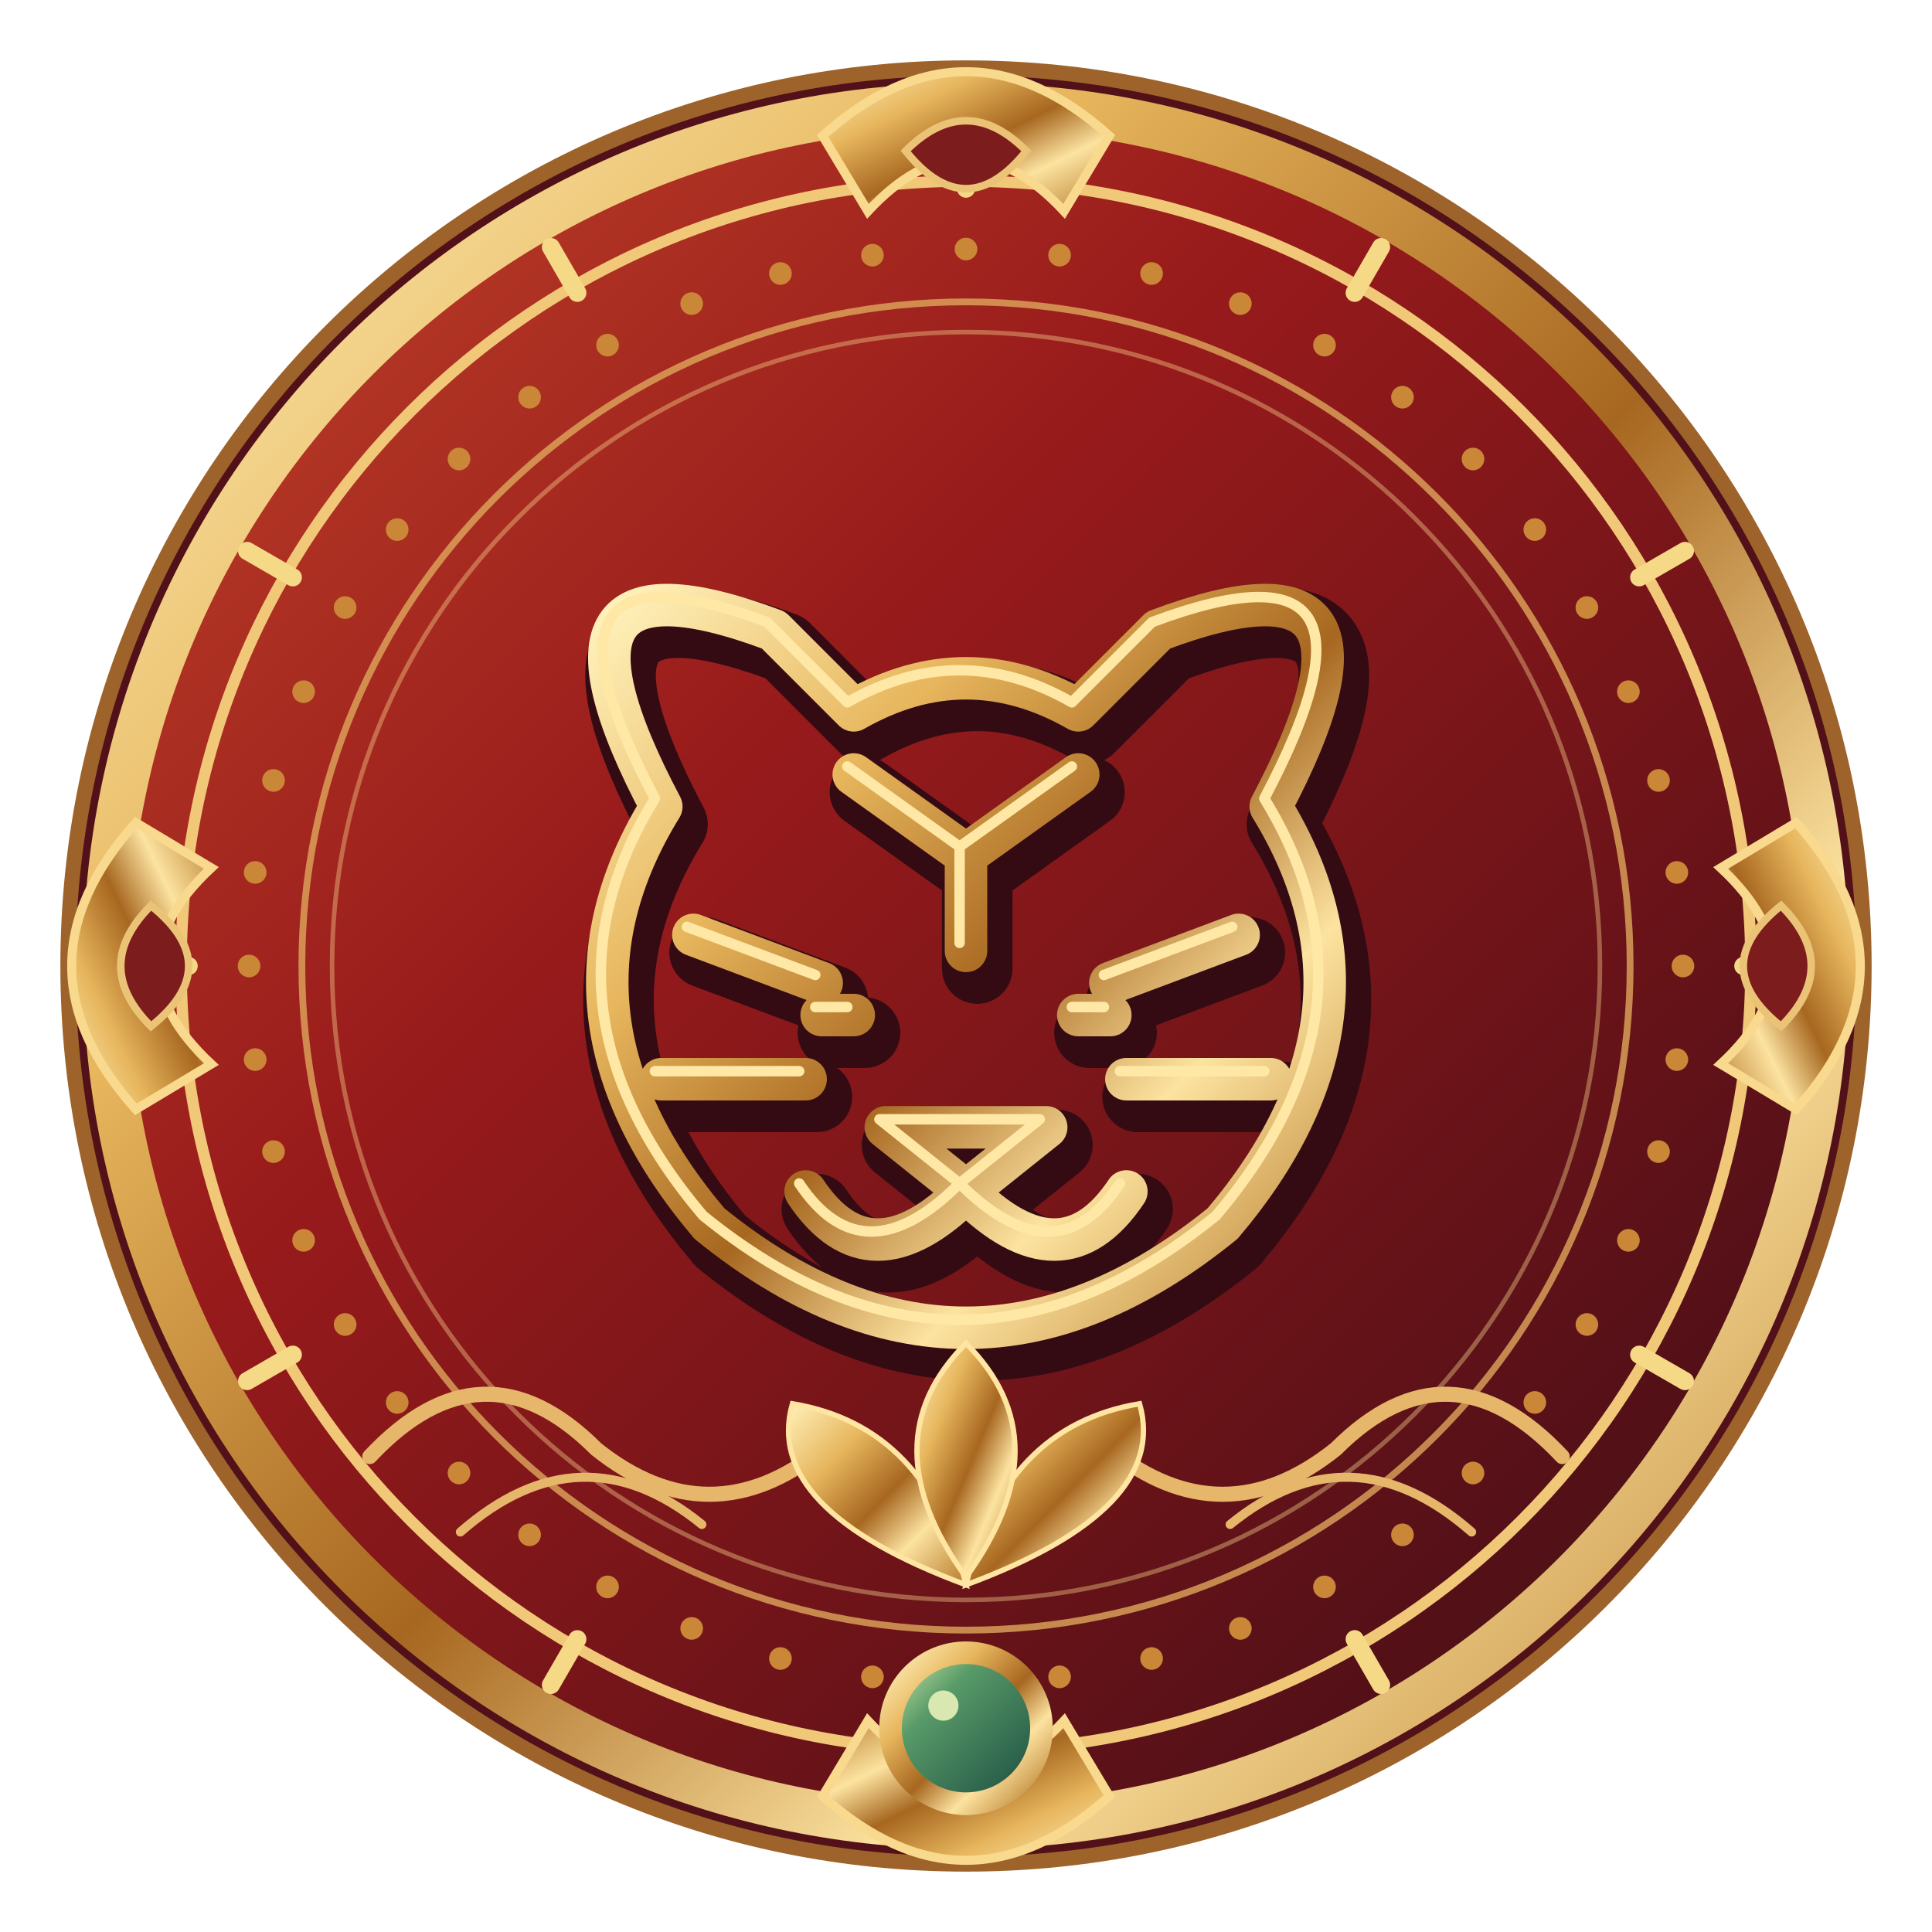
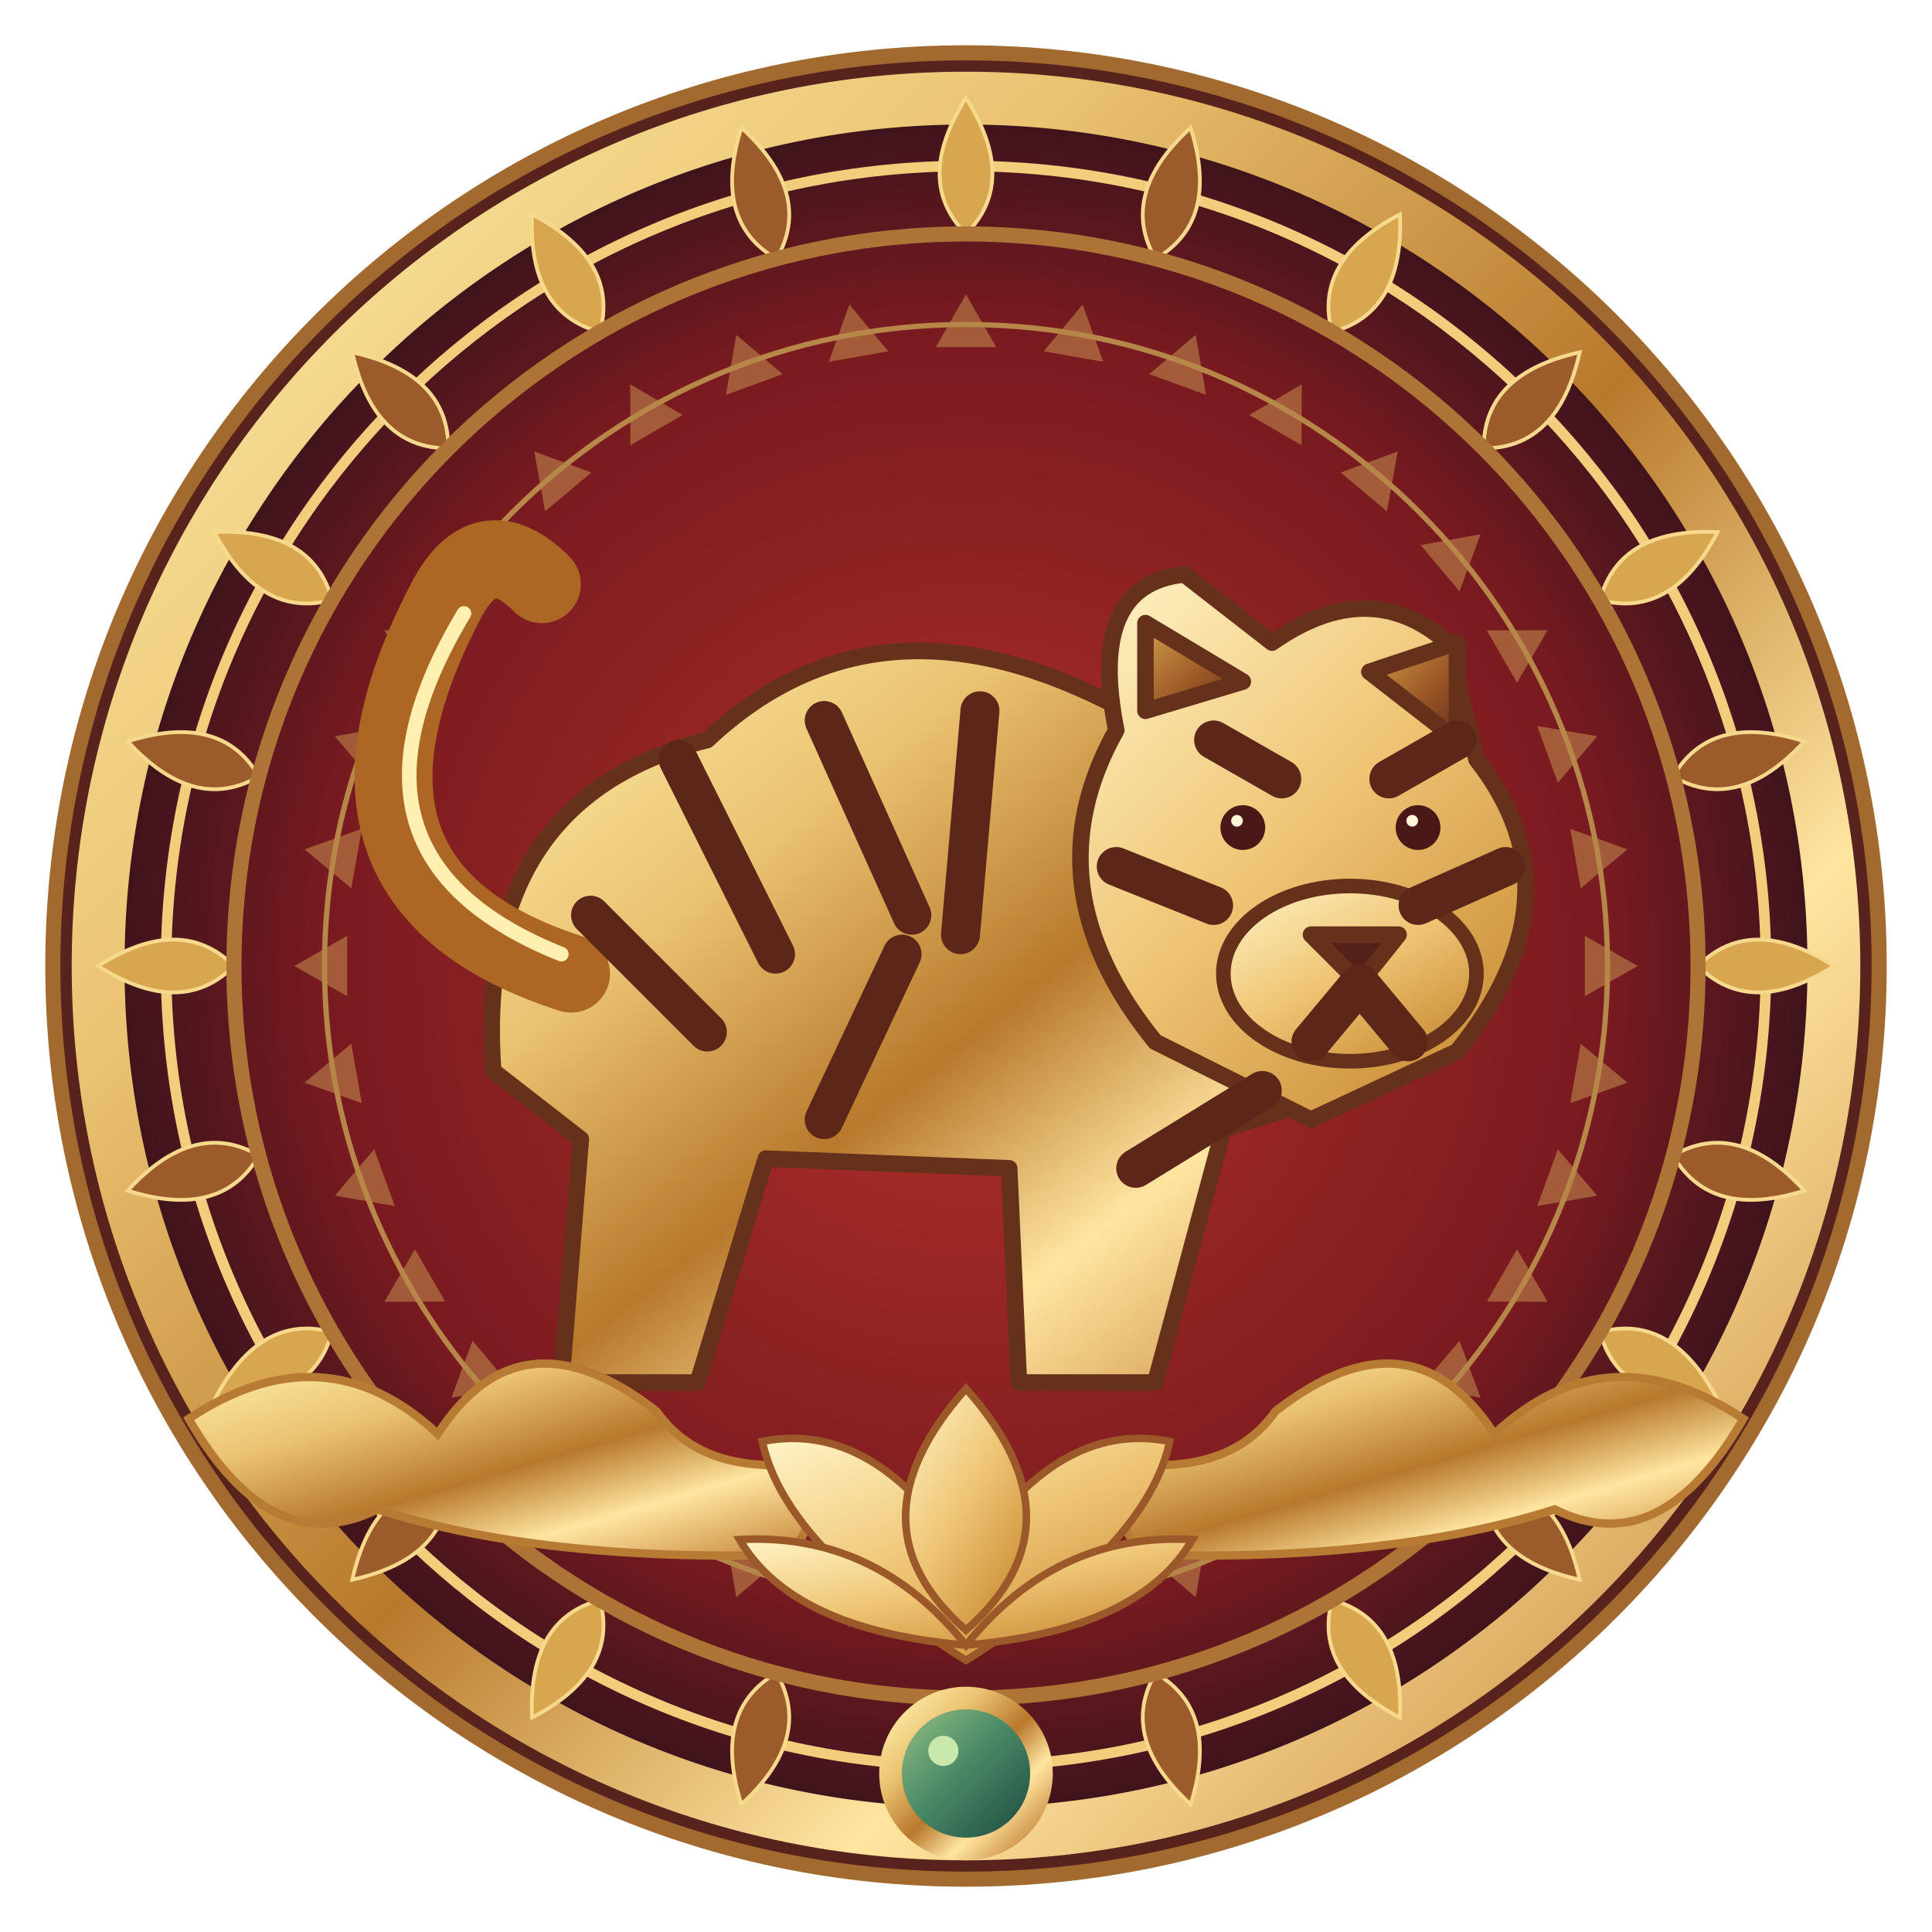
- <svg xmlns="http://www.w3.org/2000/svg" width="256" height="256" viewBox="0 0 256 256">
+ <svg xmlns="http://www.w3.org/2000/svg" viewBox="0 0 256 256" width="256" height="256">
  <defs>
-     <linearGradient id="red" x1="0" y1="0" x2="1" y2="1">
-       <stop offset="0" stop-color="#C3472A" />
-       <stop offset=".38" stop-color="#971A1B" />
-       <stop offset="1" stop-color="#390C16" />
+     <linearGradient id="gold" x1="0" y1="0" x2="1" y2="1">
+       <stop offset="0" stop-color="#FFF0AC" />
+       <stop offset=".28" stop-color="#EAC271" />
+       <stop offset=".52" stop-color="#B8792C" />
+       <stop offset=".72" stop-color="#FFE5A0" />
+       <stop offset="1" stop-color="#BD772C" />
    </linearGradient>
-     <linearGradient id="gold" x1="0" y1="0" x2="1" y2="1">
-       <stop offset="0" stop-color="#FFF1BB" />
-       <stop offset=".28" stop-color="#E7B65D" />
-       <stop offset=".53" stop-color="#A76720" />
-       <stop offset=".73" stop-color="#FCE3A0" />
-       <stop offset="1" stop-color="#B77A2B" />
+     <linearGradient id="light" x1="0" y1="0" x2=".8" y2="1">
+       <stop offset="0" stop-color="#FFF4C7" />
+       <stop offset=".52" stop-color="#EFC575" />
+       <stop offset="1" stop-color="#CA8D36" />
+     </linearGradient>
+     <linearGradient id="dark" x1="0" y1="0" x2="1" y2="1">
+       <stop offset="0" stop-color="#D3A04B" />
+       <stop offset=".58" stop-color="#9B5726" />
+       <stop offset="1" stop-color="#67301D" />
    </linearGradient>
    <linearGradient id="jade" x1="0" y1="0" x2="1" y2="1">
-       <stop offset="0" stop-color="#D9F0AE" />
-       <stop offset=".32" stop-color="#589A68" />
-       <stop offset="1" stop-color="#17483F" />
+       <stop offset="0" stop-color="#A4C987" />
+       <stop offset=".45" stop-color="#4B8C68" />
+       <stop offset="1" stop-color="#173F39" />
    </linearGradient>
+     <radialGradient id="lacquer">
+       <stop offset="0" stop-color="#B53129" />
+       <stop offset=".74" stop-color="#781A20" />
+       <stop offset="1" stop-color="#37131B" />
+     </radialGradient>
  </defs>
-   <circle cx="128" cy="128" r="119" fill="#521019" stroke="#9D632B" stroke-width="2" />
-   <circle cx="128" cy="128" r="114" fill="url(#red)" stroke="url(#gold)" stroke-width="6" />
-   <circle cx="128" cy="128" r="104" fill="none" stroke="#F0C878" stroke-width="1.5" />
-   <path d="M231.00 128.00 L238.00 128.00" stroke="#F6D986" stroke-width="2.4" stroke-linecap="round" />
-   <path d="M217.20 179.50 L223.26 183.00" stroke="#F6D986" stroke-width="2.4" stroke-linecap="round" />
-   <path d="M179.50 217.20 L183.00 223.26" stroke="#F6D986" stroke-width="2.4" stroke-linecap="round" />
-   <path d="M128.00 231.00 L128.00 238.00" stroke="#F6D986" stroke-width="2.4" stroke-linecap="round" />
-   <path d="M76.50 217.20 L73.00 223.26" stroke="#F6D986" stroke-width="2.4" stroke-linecap="round" />
-   <path d="M38.80 179.50 L32.74 183.00" stroke="#F6D986" stroke-width="2.4" stroke-linecap="round" />
-   <path d="M25.00 128.00 L18.00 128.00" stroke="#F6D986" stroke-width="2.4" stroke-linecap="round" />
-   <path d="M38.80 76.50 L32.74 73.00" stroke="#F6D986" stroke-width="2.4" stroke-linecap="round" />
-   <path d="M76.50 38.80 L73.00 32.74" stroke="#F6D986" stroke-width="2.4" stroke-linecap="round" />
-   <path d="M128.00 25.00 L128.00 18.00" stroke="#F6D986" stroke-width="2.4" stroke-linecap="round" />
-   <path d="M179.50 38.80 L183.00 32.74" stroke="#F6D986" stroke-width="2.4" stroke-linecap="round" />
-   <path d="M217.20 76.50 L223.26 73.00" stroke="#F6D986" stroke-width="2.4" stroke-linecap="round" />
-   <circle cx="223.00" cy="128.00" r="1.5" fill="#CB8738" />
-   <circle cx="222.19" cy="140.40" r="1.5" fill="#CB8738" />
-   <circle cx="219.76" cy="152.59" r="1.5" fill="#CB8738" />
-   <circle cx="215.77" cy="164.35" r="1.5" fill="#CB8738" />
-   <circle cx="210.27" cy="175.50" r="1.5" fill="#CB8738" />
-   <circle cx="203.37" cy="185.83" r="1.5" fill="#CB8738" />
-   <circle cx="195.18" cy="195.18" r="1.5" fill="#CB8738" />
-   <circle cx="185.83" cy="203.37" r="1.5" fill="#CB8738" />
-   <circle cx="175.50" cy="210.27" r="1.5" fill="#CB8738" />
-   <circle cx="164.35" cy="215.77" r="1.5" fill="#CB8738" />
-   <circle cx="152.59" cy="219.76" r="1.5" fill="#CB8738" />
-   <circle cx="140.40" cy="222.19" r="1.5" fill="#CB8738" />
-   <circle cx="128.00" cy="223.00" r="1.5" fill="#CB8738" />
-   <circle cx="115.60" cy="222.19" r="1.5" fill="#CB8738" />
-   <circle cx="103.41" cy="219.76" r="1.5" fill="#CB8738" />
-   <circle cx="91.65" cy="215.77" r="1.5" fill="#CB8738" />
-   <circle cx="80.50" cy="210.27" r="1.5" fill="#CB8738" />
-   <circle cx="70.17" cy="203.37" r="1.5" fill="#CB8738" />
-   <circle cx="60.82" cy="195.18" r="1.5" fill="#CB8738" />
-   <circle cx="52.63" cy="185.83" r="1.5" fill="#CB8738" />
-   <circle cx="45.73" cy="175.50" r="1.5" fill="#CB8738" />
-   <circle cx="40.23" cy="164.35" r="1.5" fill="#CB8738" />
-   <circle cx="36.24" cy="152.59" r="1.5" fill="#CB8738" />
-   <circle cx="33.81" cy="140.40" r="1.5" fill="#CB8738" />
-   <circle cx="33.00" cy="128.00" r="1.5" fill="#CB8738" />
-   <circle cx="33.81" cy="115.60" r="1.5" fill="#CB8738" />
-   <circle cx="36.24" cy="103.41" r="1.5" fill="#CB8738" />
-   <circle cx="40.23" cy="91.65" r="1.5" fill="#CB8738" />
-   <circle cx="45.73" cy="80.50" r="1.5" fill="#CB8738" />
-   <circle cx="52.63" cy="70.17" r="1.5" fill="#CB8738" />
-   <circle cx="60.82" cy="60.82" r="1.5" fill="#CB8738" />
-   <circle cx="70.17" cy="52.63" r="1.5" fill="#CB8738" />
-   <circle cx="80.50" cy="45.73" r="1.5" fill="#CB8738" />
-   <circle cx="91.65" cy="40.23" r="1.5" fill="#CB8738" />
-   <circle cx="103.41" cy="36.24" r="1.5" fill="#CB8738" />
-   <circle cx="115.60" cy="33.81" r="1.5" fill="#CB8738" />
-   <circle cx="128.00" cy="33.00" r="1.5" fill="#CB8738" />
-   <circle cx="140.40" cy="33.81" r="1.5" fill="#CB8738" />
-   <circle cx="152.59" cy="36.24" r="1.5" fill="#CB8738" />
-   <circle cx="164.35" cy="40.23" r="1.5" fill="#CB8738" />
-   <circle cx="175.50" cy="45.73" r="1.5" fill="#CB8738" />
-   <circle cx="185.83" cy="52.63" r="1.5" fill="#CB8738" />
-   <circle cx="195.18" cy="60.82" r="1.5" fill="#CB8738" />
-   <circle cx="203.37" cy="70.17" r="1.5" fill="#CB8738" />
-   <circle cx="210.27" cy="80.50" r="1.5" fill="#CB8738" />
-   <circle cx="215.77" cy="91.65" r="1.5" fill="#CB8738" />
-   <circle cx="219.76" cy="103.41" r="1.5" fill="#CB8738" />
-   <circle cx="222.19" cy="115.60" r="1.5" fill="#CB8738" />
-   <g transform="rotate(0 128 128)">
-     <path d="M109 18 Q128 1 147 18 L141 28 Q128 14 115 28 Z" fill="url(#gold)" stroke="#F9D98D" stroke-width="1.2" />
-     <path d="M120 20 Q128 12 136 20 Q128 30 120 20Z" fill="#7D1C1D" stroke="#EBC376" stroke-width="1" />
+   <circle cx="128" cy="128" r="121" fill="#58231C" stroke="#A36A30" stroke-width="2" />
+   <circle cx="128" cy="128" r="115" fill="url(#lacquer)" stroke="url(#gold)" stroke-width="7" />
+   <circle cx="128" cy="128" r="106" fill="none" stroke="#F2CD7B" stroke-width="1.4" />
+   <path transform="rotate(0 128 128)" d="M128 13Q121 24 128 31Q135 24 128 13Z" fill="#D8A64E" stroke="#F7D98E" stroke-width=".5" />
+   <path transform="rotate(15 128 128)" d="M128 13Q121 24 128 31Q135 24 128 13Z" fill="#9B5B2A" stroke="#F7D98E" stroke-width=".5" />
+   <path transform="rotate(30 128 128)" d="M128 13Q121 24 128 31Q135 24 128 13Z" fill="#D8A64E" stroke="#F7D98E" stroke-width=".5" />
+   <path transform="rotate(45 128 128)" d="M128 13Q121 24 128 31Q135 24 128 13Z" fill="#9B5B2A" stroke="#F7D98E" stroke-width=".5" />
+   <path transform="rotate(60 128 128)" d="M128 13Q121 24 128 31Q135 24 128 13Z" fill="#D8A64E" stroke="#F7D98E" stroke-width=".5" />
+   <path transform="rotate(75 128 128)" d="M128 13Q121 24 128 31Q135 24 128 13Z" fill="#9B5B2A" stroke="#F7D98E" stroke-width=".5" />
+   <path transform="rotate(90 128 128)" d="M128 13Q121 24 128 31Q135 24 128 13Z" fill="#D8A64E" stroke="#F7D98E" stroke-width=".5" />
+   <path transform="rotate(105 128 128)" d="M128 13Q121 24 128 31Q135 24 128 13Z" fill="#9B5B2A" stroke="#F7D98E" stroke-width=".5" />
+   <path transform="rotate(120 128 128)" d="M128 13Q121 24 128 31Q135 24 128 13Z" fill="#D8A64E" stroke="#F7D98E" stroke-width=".5" />
+   <path transform="rotate(135 128 128)" d="M128 13Q121 24 128 31Q135 24 128 13Z" fill="#9B5B2A" stroke="#F7D98E" stroke-width=".5" />
+   <path transform="rotate(150 128 128)" d="M128 13Q121 24 128 31Q135 24 128 13Z" fill="#D8A64E" stroke="#F7D98E" stroke-width=".5" />
+   <path transform="rotate(165 128 128)" d="M128 13Q121 24 128 31Q135 24 128 13Z" fill="#9B5B2A" stroke="#F7D98E" stroke-width=".5" />
+   <path transform="rotate(180 128 128)" d="M128 13Q121 24 128 31Q135 24 128 13Z" fill="#D8A64E" stroke="#F7D98E" stroke-width=".5" />
+   <path transform="rotate(195 128 128)" d="M128 13Q121 24 128 31Q135 24 128 13Z" fill="#9B5B2A" stroke="#F7D98E" stroke-width=".5" />
+   <path transform="rotate(210 128 128)" d="M128 13Q121 24 128 31Q135 24 128 13Z" fill="#D8A64E" stroke="#F7D98E" stroke-width=".5" />
+   <path transform="rotate(225 128 128)" d="M128 13Q121 24 128 31Q135 24 128 13Z" fill="#9B5B2A" stroke="#F7D98E" stroke-width=".5" />
+   <path transform="rotate(240 128 128)" d="M128 13Q121 24 128 31Q135 24 128 13Z" fill="#D8A64E" stroke="#F7D98E" stroke-width=".5" />
+   <path transform="rotate(255 128 128)" d="M128 13Q121 24 128 31Q135 24 128 13Z" fill="#9B5B2A" stroke="#F7D98E" stroke-width=".5" />
+   <path transform="rotate(270 128 128)" d="M128 13Q121 24 128 31Q135 24 128 13Z" fill="#D8A64E" stroke="#F7D98E" stroke-width=".5" />
+   <path transform="rotate(285 128 128)" d="M128 13Q121 24 128 31Q135 24 128 13Z" fill="#9B5B2A" stroke="#F7D98E" stroke-width=".5" />
+   <path transform="rotate(300 128 128)" d="M128 13Q121 24 128 31Q135 24 128 13Z" fill="#D8A64E" stroke="#F7D98E" stroke-width=".5" />
+   <path transform="rotate(315 128 128)" d="M128 13Q121 24 128 31Q135 24 128 13Z" fill="#9B5B2A" stroke="#F7D98E" stroke-width=".5" />
+   <path transform="rotate(330 128 128)" d="M128 13Q121 24 128 31Q135 24 128 13Z" fill="#D8A64E" stroke="#F7D98E" stroke-width=".5" />
+   <path transform="rotate(345 128 128)" d="M128 13Q121 24 128 31Q135 24 128 13Z" fill="#9B5B2A" stroke="#F7D98E" stroke-width=".5" />
+   <circle cx="128" cy="128" r="97" fill="none" stroke="#AD7435" stroke-width="2" />
+   <path transform="rotate(0 128 128)" d="M128 39l-4 7h8Z" fill="#D1A055" opacity=".48" />
+   <path transform="rotate(10 128 128)" d="M128 39l-4 7h8Z" fill="#D1A055" opacity=".48" />
+   <path transform="rotate(20 128 128)" d="M128 39l-4 7h8Z" fill="#D1A055" opacity=".48" />
+   <path transform="rotate(30 128 128)" d="M128 39l-4 7h8Z" fill="#D1A055" opacity=".48" />
+   <path transform="rotate(40 128 128)" d="M128 39l-4 7h8Z" fill="#D1A055" opacity=".48" />
+   <path transform="rotate(50 128 128)" d="M128 39l-4 7h8Z" fill="#D1A055" opacity=".48" />
+   <path transform="rotate(60 128 128)" d="M128 39l-4 7h8Z" fill="#D1A055" opacity=".48" />
+   <path transform="rotate(70 128 128)" d="M128 39l-4 7h8Z" fill="#D1A055" opacity=".48" />
+   <path transform="rotate(80 128 128)" d="M128 39l-4 7h8Z" fill="#D1A055" opacity=".48" />
+   <path transform="rotate(90 128 128)" d="M128 39l-4 7h8Z" fill="#D1A055" opacity=".48" />
+   <path transform="rotate(100 128 128)" d="M128 39l-4 7h8Z" fill="#D1A055" opacity=".48" />
+   <path transform="rotate(110 128 128)" d="M128 39l-4 7h8Z" fill="#D1A055" opacity=".48" />
+   <path transform="rotate(120 128 128)" d="M128 39l-4 7h8Z" fill="#D1A055" opacity=".48" />
+   <path transform="rotate(130 128 128)" d="M128 39l-4 7h8Z" fill="#D1A055" opacity=".48" />
+   <path transform="rotate(140 128 128)" d="M128 39l-4 7h8Z" fill="#D1A055" opacity=".48" />
+   <path transform="rotate(150 128 128)" d="M128 39l-4 7h8Z" fill="#D1A055" opacity=".48" />
+   <path transform="rotate(160 128 128)" d="M128 39l-4 7h8Z" fill="#D1A055" opacity=".48" />
+   <path transform="rotate(170 128 128)" d="M128 39l-4 7h8Z" fill="#D1A055" opacity=".48" />
+   <path transform="rotate(180 128 128)" d="M128 39l-4 7h8Z" fill="#D1A055" opacity=".48" />
+   <path transform="rotate(190 128 128)" d="M128 39l-4 7h8Z" fill="#D1A055" opacity=".48" />
+   <path transform="rotate(200 128 128)" d="M128 39l-4 7h8Z" fill="#D1A055" opacity=".48" />
+   <path transform="rotate(210 128 128)" d="M128 39l-4 7h8Z" fill="#D1A055" opacity=".48" />
+   <path transform="rotate(220 128 128)" d="M128 39l-4 7h8Z" fill="#D1A055" opacity=".48" />
+   <path transform="rotate(230 128 128)" d="M128 39l-4 7h8Z" fill="#D1A055" opacity=".48" />
+   <path transform="rotate(240 128 128)" d="M128 39l-4 7h8Z" fill="#D1A055" opacity=".48" />
+   <path transform="rotate(250 128 128)" d="M128 39l-4 7h8Z" fill="#D1A055" opacity=".48" />
+   <path transform="rotate(260 128 128)" d="M128 39l-4 7h8Z" fill="#D1A055" opacity=".48" />
+   <path transform="rotate(270 128 128)" d="M128 39l-4 7h8Z" fill="#D1A055" opacity=".48" />
+   <path transform="rotate(280 128 128)" d="M128 39l-4 7h8Z" fill="#D1A055" opacity=".48" />
+   <path transform="rotate(290 128 128)" d="M128 39l-4 7h8Z" fill="#D1A055" opacity=".48" />
+   <path transform="rotate(300 128 128)" d="M128 39l-4 7h8Z" fill="#D1A055" opacity=".48" />
+   <path transform="rotate(310 128 128)" d="M128 39l-4 7h8Z" fill="#D1A055" opacity=".48" />
+   <path transform="rotate(320 128 128)" d="M128 39l-4 7h8Z" fill="#D1A055" opacity=".48" />
+   <path transform="rotate(330 128 128)" d="M128 39l-4 7h8Z" fill="#D1A055" opacity=".48" />
+   <path transform="rotate(340 128 128)" d="M128 39l-4 7h8Z" fill="#D1A055" opacity=".48" />
+   <path transform="rotate(350 128 128)" d="M128 39l-4 7h8Z" fill="#D1A055" opacity=".48" />
+   <circle cx="128" cy="128" r="85" fill="none" stroke="#B78649" stroke-width=".7" />
+   <g transform="translate(46 40) scale(1.29)">
+     <path d="M15 79Q13 51 37 45 Q54 29 78 41 Q96 36 111 58 L109 79 90 85 83 111 69 111 68 89 43 88 36 111 22 111 24 86Z" fill="url(#gold)" stroke="#66311B" stroke-width="1.7" stroke-linecap="round" stroke-linejoin="round" />
+     <path d="M23 69 Q-5 60 10 31 Q14 23 20 29" fill="none" stroke="#AC6725" stroke-width="8" stroke-linecap="round" stroke-linejoin="round" />
+     <path d="M22 67Q-3 57 12 32" fill="none" stroke="#FFF0B1" stroke-width="1.5" stroke-linecap="round" stroke-linejoin="round" />
+     <path d="M79 44 Q76 29 86 28 L95 35 Q105 28 113 35 L116 47 Q127 61 114 77 L99 84 83 76 Q70 60 79 44Z" fill="url(#light)" stroke="#66311B" stroke-width="1.7" stroke-linecap="round" stroke-linejoin="round" />
+     <path d="M82 42L82 33 92 39Z" fill="url(#dark)" stroke="#66311B" stroke-width="1.7" stroke-linecap="round" stroke-linejoin="round" />
+     <path d="M105 38L114 35 114 45Z" fill="url(#dark)" stroke="#66311B" stroke-width="1.7" stroke-linecap="round" stroke-linejoin="round" />
+     <ellipse cx="103" cy="69" rx="13" ry="9" fill="url(#light)" stroke="#66311B" stroke-width="1.5" />
+     <circle cx="92" cy="54" r="2.3" fill="#4A1816" stroke="none" />
+     <circle cx="91.4" cy="53.3" r="0.6" fill="#FFF5D8" stroke="none" />
+     <circle cx="110" cy="54" r="2.3" fill="#4A1816" stroke="none" />
+     <circle cx="109.4" cy="53.3" r="0.6" fill="#FFF5D8" stroke="none" />
+     <path d="M99 65L108 65 104 70Z" fill="#542019" stroke="#66311B" stroke-width="1.7" stroke-linecap="round" stroke-linejoin="round" />
+     <path d="M104 70l-5 6 M104 70l5 6 M89 45l7 4 M114 45l-7 4 M79 58l10 4 M119 58l-9 4 M34 47l10 20 M49 43l9 20 M65 42l-2 23 M25 63l12 12 M49 84l8-17 M81 89l13-8" fill="none" stroke="#5C2619" stroke-width="4" stroke-linecap="round" stroke-linejoin="round" />
  </g>
-   <g transform="rotate(90 128 128)">
-     <path d="M109 18 Q128 1 147 18 L141 28 Q128 14 115 28 Z" fill="url(#gold)" stroke="#F9D98D" stroke-width="1.2" />
-     <path d="M120 20 Q128 12 136 20 Q128 30 120 20Z" fill="#7D1C1D" stroke="#EBC376" stroke-width="1" />
+   <g fill="url(#gold)" stroke="#B87B34" stroke-width="1.1">
+     <path d="M25 188Q43 176 58 190Q69 173 87 187Q94 197 112 193L105 206Q72 207 50 200Q36 207 25 188Z" />
+     <path d="M231 188Q213 176 198 190Q187 173 169 187Q162 197 144 193L151 206Q184 207 206 200Q220 207 231 188Z" />
  </g>
-   <g transform="rotate(180 128 128)">
-     <path d="M109 18 Q128 1 147 18 L141 28 Q128 14 115 28 Z" fill="url(#gold)" stroke="#F9D98D" stroke-width="1.2" />
-     <path d="M120 20 Q128 12 136 20 Q128 30 120 20Z" fill="#7D1C1D" stroke="#EBC376" stroke-width="1" />
+   <g fill="url(#light)" stroke="#9B5828" stroke-width="1">
+     <path d="M128 220Q104 205 101 191Q116 188 128 207Q140 188 155 191Q152 205 128 220Z" />
+     <path d="M128 216Q112 202 128 184Q144 202 128 216Z" />
+     <path d="M128 218Q105 216 98 204Q116 203 128 218Q140 203 158 204Q151 216 128 218Z" />
  </g>
-   <g transform="rotate(270 128 128)">
-     <path d="M109 18 Q128 1 147 18 L141 28 Q128 14 115 28 Z" fill="url(#gold)" stroke="#F9D98D" stroke-width="1.2" />
-     <path d="M120 20 Q128 12 136 20 Q128 30 120 20Z" fill="#7D1C1D" stroke="#EBC376" stroke-width="1" />
-   </g>
-   <circle cx="128" cy="128" r="88" fill="none" stroke="#DFA65B" stroke-width=".9" opacity=".8" />
-   <circle cx="128" cy="128" r="84" fill="none" stroke="#F9D58C" stroke-width=".6" opacity=".4" />
-   <g transform="translate(60 58) scale(2.125)" fill="none" stroke-linecap="round" stroke-linejoin="round">
-     <path d="M 13 23 Q 4 6 20 12 L 25 17 Q 32 13 39 17 L 44 12 Q 60 6 51 23 Q 59 36 48 49 Q 32 62 16 49 Q 5 36 13 23 Z M 25 21 L 32 26 L 39 21 M 32 26 L 32 32 M 15 31 L 23 34 M 49 31 L 41 34 M 13 40 L 22 40 M 51 40 L 42 40 M 23 36 L 25 36 M 39 36 L 41 36 M 27 43 L 37 43 L 32 47 Z M 32 47 Q 26 53 22 47 M 32 47 Q 38 53 42 47" stroke="#350B13" stroke-width="4.4" transform="translate(0.7 1.1)" />
-     <path d="M 13 23 Q 4 6 20 12 L 25 17 Q 32 13 39 17 L 44 12 Q 60 6 51 23 Q 59 36 48 49 Q 32 62 16 49 Q 5 36 13 23 Z M 25 21 L 32 26 L 39 21 M 32 26 L 32 32 M 15 31 L 23 34 M 49 31 L 41 34 M 13 40 L 22 40 M 51 40 L 42 40 M 23 36 L 25 36 M 39 36 L 41 36 M 27 43 L 37 43 L 32 47 Z M 32 47 Q 26 53 22 47 M 32 47 Q 38 53 42 47" stroke="url(#gold)" stroke-width="2.65" />
-     <path d="M 13 23 Q 4 6 20 12 L 25 17 Q 32 13 39 17 L 44 12 Q 60 6 51 23 Q 59 36 48 49 Q 32 62 16 49 Q 5 36 13 23 Z M 25 21 L 32 26 L 39 21 M 32 26 L 32 32 M 15 31 L 23 34 M 49 31 L 41 34 M 13 40 L 22 40 M 51 40 L 42 40 M 23 36 L 25 36 M 39 36 L 41 36 M 27 43 L 37 43 L 32 47 Z M 32 47 Q 26 53 22 47 M 32 47 Q 38 53 42 47" stroke="#FFE8A5" stroke-width=".65" transform="translate(-0.4 -0.5)" />
-   </g>
-   <g fill="none" stroke="#E6B66B" stroke-linecap="round" stroke-linejoin="round">
-     <path d="M49 193 Q64 177 79 192 Q94 204 109 192 M147 192 Q162 204 177 192 Q192 177 207 193" stroke-width="2" />
-     <path d="M61 203 Q77 189 93 202 M163 202 Q179 189 195 203" stroke-width="1.2" />
-   </g>
-   <g fill="url(#gold)" stroke="#FFE5A2" stroke-width=".7">
-     <path d="M128 210 Q101 200 105 186 Q123 189 128 210Z" />
-     <path d="M128 210 Q155 200 151 186 Q133 189 128 210Z" />
-     <path d="M128 209 Q115 191 128 178 Q141 191 128 209Z" />
-   </g>
-   <circle cx="128" cy="229" r="10" fill="url(#jade)" stroke="url(#gold)" stroke-width="3" />
-   <circle cx="125" cy="226" r="2" fill="#D8E8B0" />
+   <circle cx="128" cy="235" r="10" fill="url(#jade)" stroke="url(#gold)" stroke-width="3" />
+   <circle cx="125" cy="232" r="2" fill="#C8E8AC" />
</svg>
